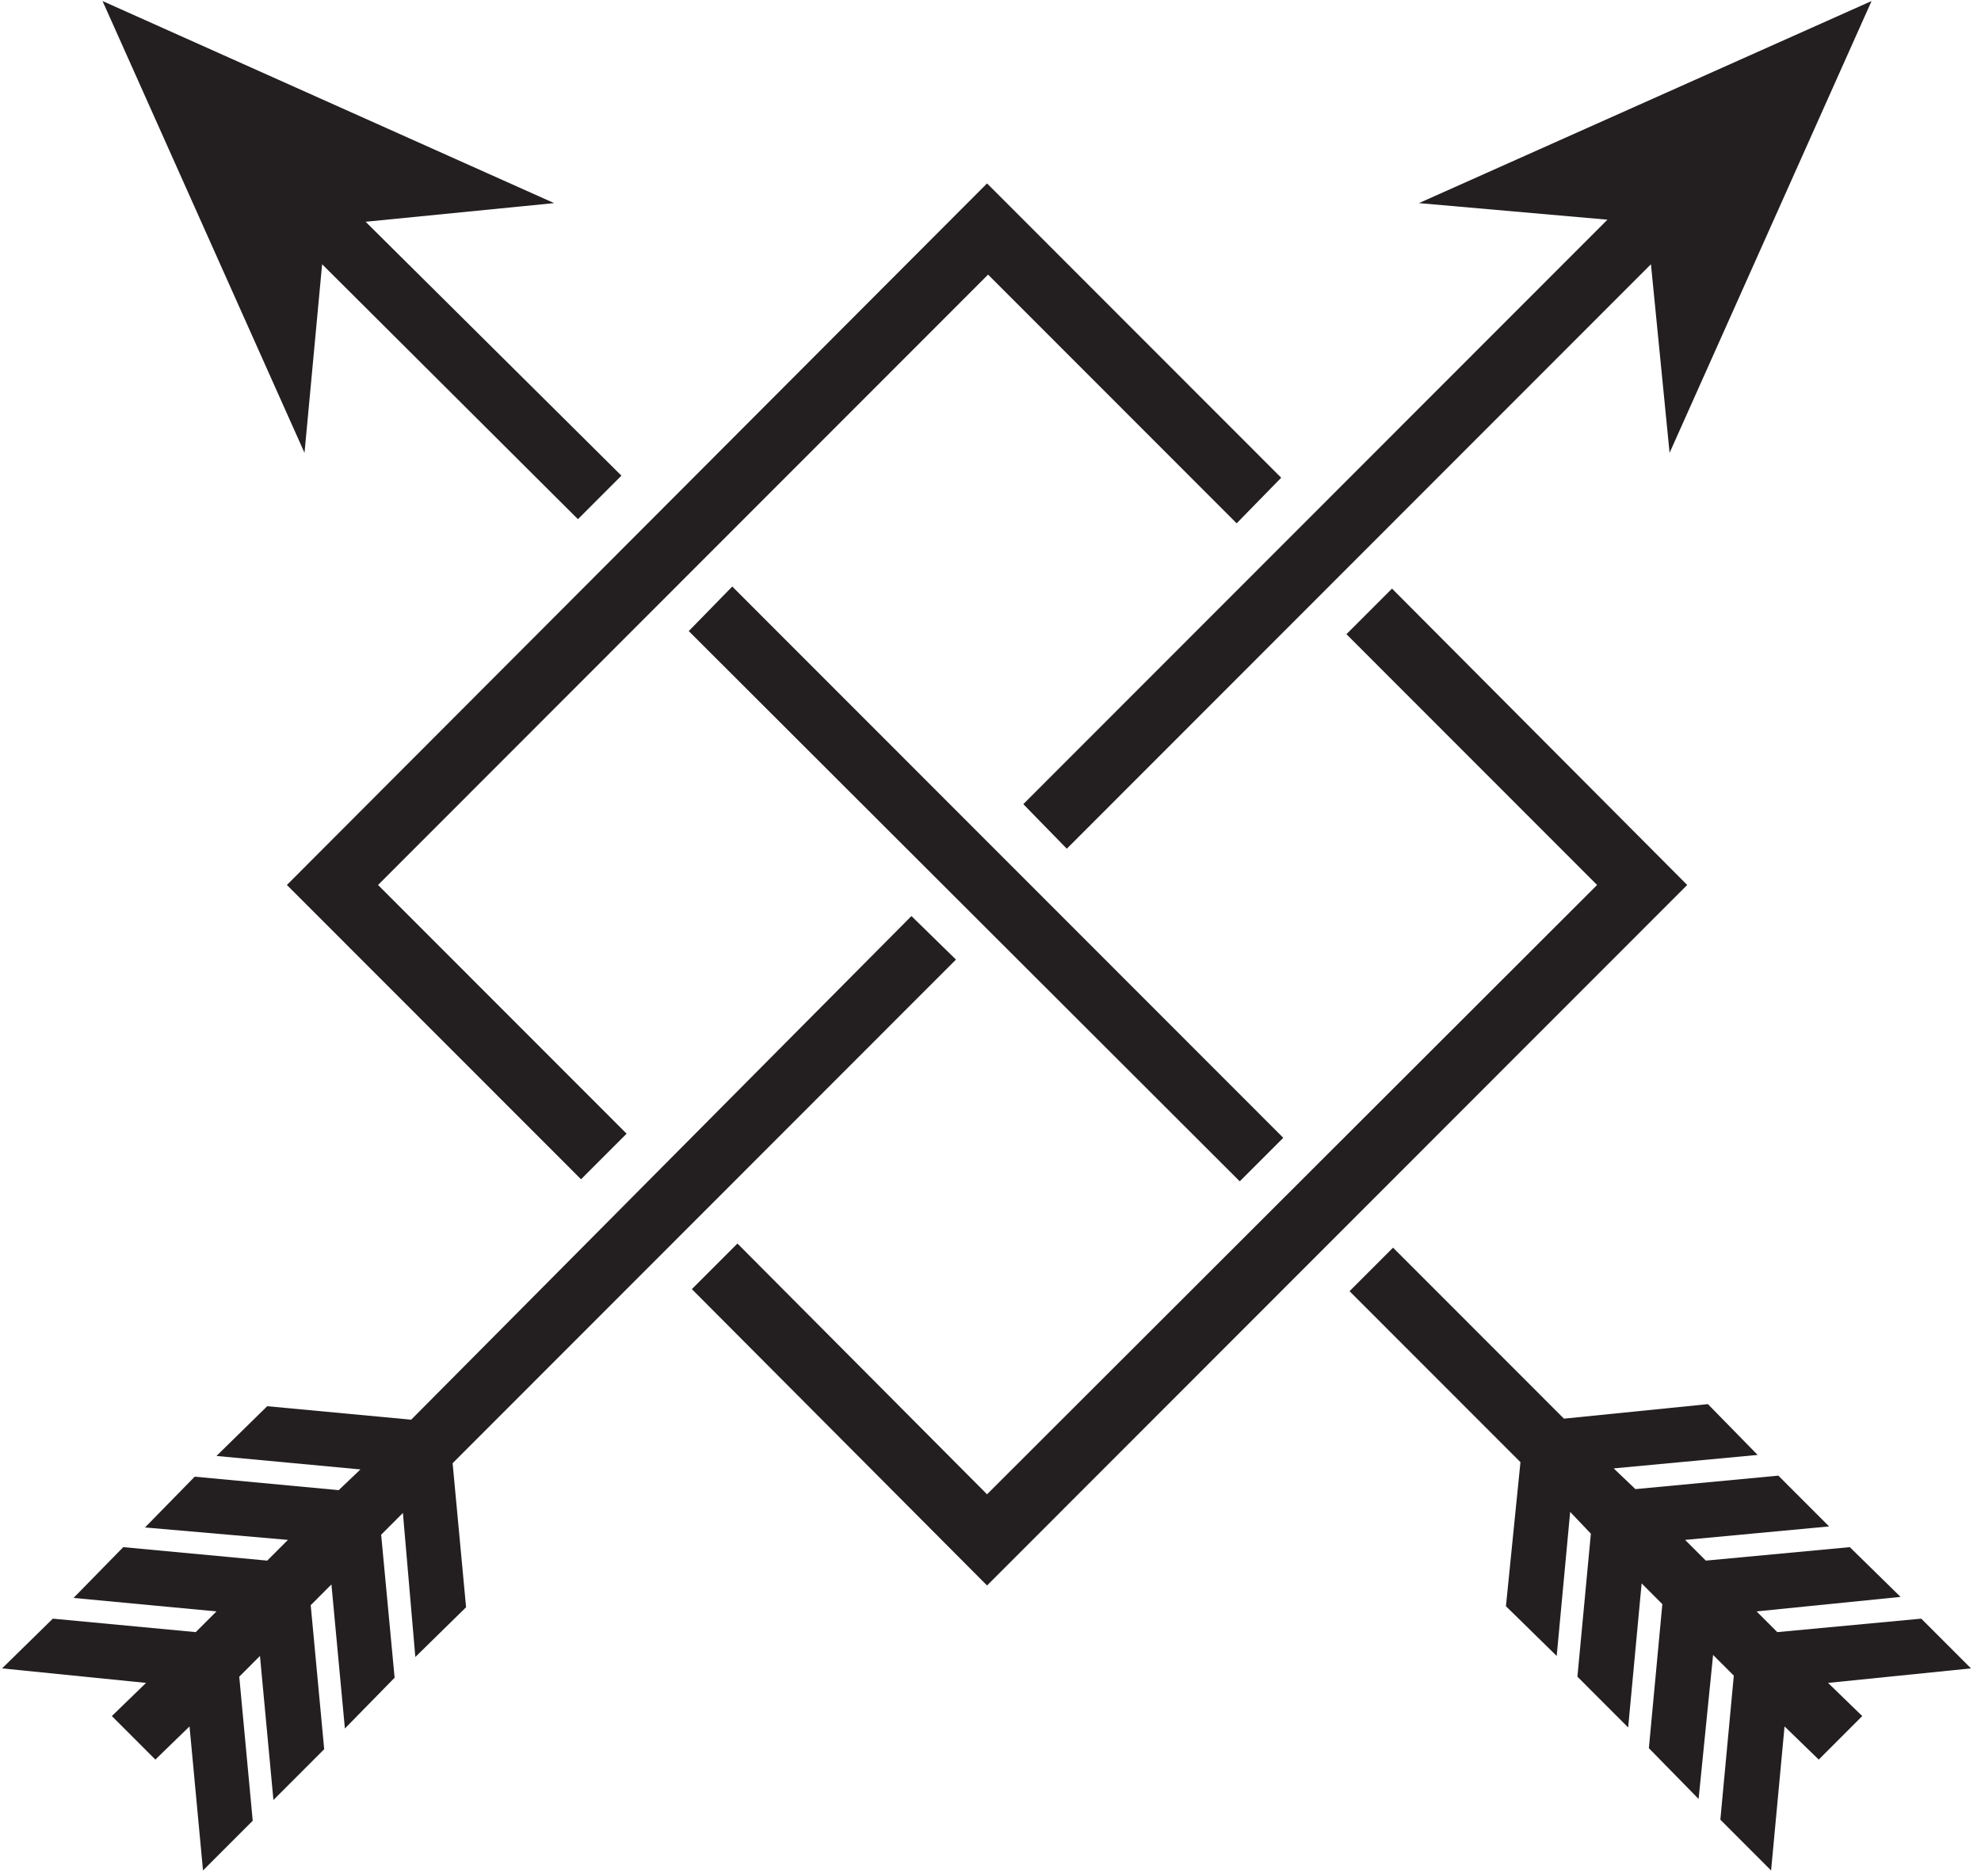
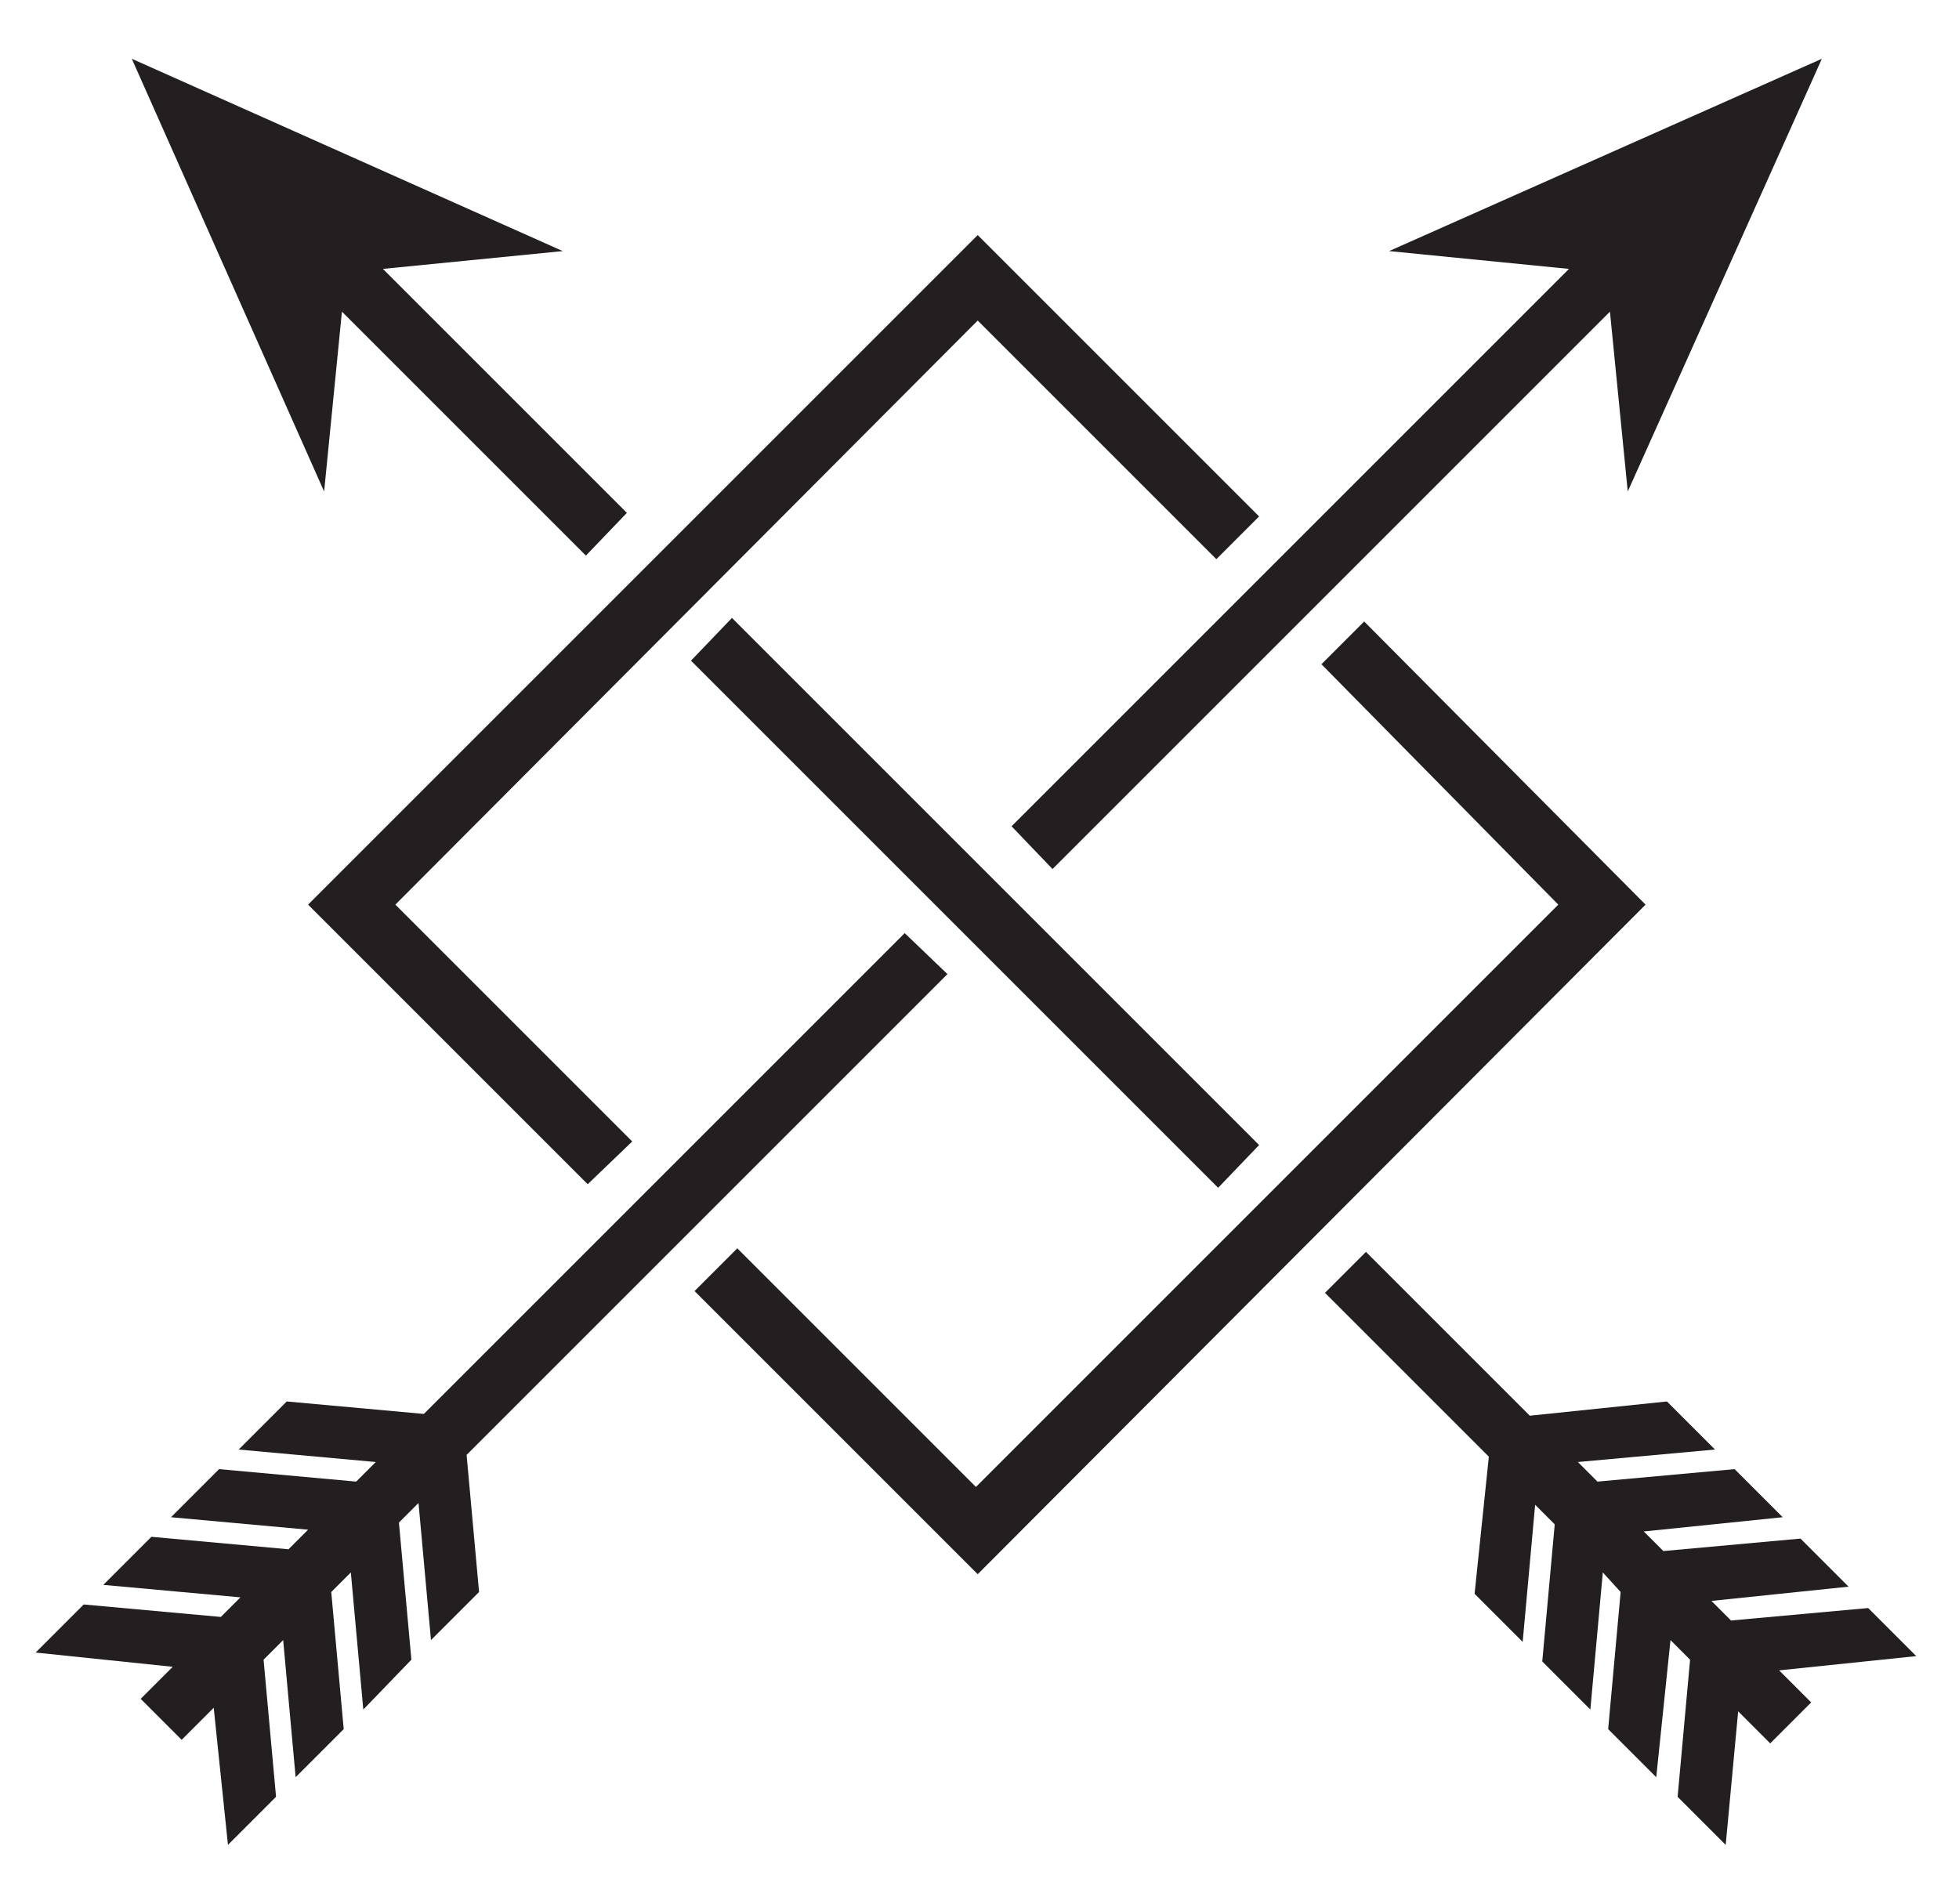
- <svg xmlns="http://www.w3.org/2000/svg" width="151px" height="143px" viewBox="0 0 151 143" version="1.1">
-   <defs />
-   <g id="Page-1" stroke="none" stroke-width="1" fill="none" fill-rule="evenodd">
-     <g id="decorative_8" fill="#231F20">
-       <g id="Group">
-         <path d="M75.237,120.878 L52.737,98.283 L56.211,94.807 L75.237,113.926 L121.737,67.471 L102.632,48.351 L106.105,44.875 L128.605,67.471 L75.237,120.878 L75.237,120.878 Z M44.289,89.908 L21.868,67.471 L75.237,13.984 L97.658,36.422 L94.263,39.898 L75.316,20.936 L28.816,67.471 L47.763,86.432 L44.289,89.908 L44.289,89.908 Z" id="Shape" />
-         <path d="M15.474,142.605 L14.447,131.623 L11.842,134.151 L8.526,130.833 L11.132,128.305 L0.158,127.199 L4.026,123.407 L14.921,124.434 L16.5,122.854 L5.605,121.827 L9.395,117.955 L20.368,118.982 L21.947,117.402 L11.053,116.454 L14.842,112.583 L25.816,113.61 L27.474,112.03 L16.5,111.003 L20.368,107.21 L31.342,108.238 L69.474,69.841 L72.868,73.159 L34.5,111.556 L35.526,122.538 L31.658,126.33 L30.711,115.348 L29.053,117.007 L30.079,127.91 L26.289,131.781 L25.263,120.799 L23.684,122.38 L24.711,133.361 L20.842,137.233 L19.816,126.251 L18.237,127.831 L19.263,138.813 L15.474,142.605 L15.474,142.605 Z M81.316,64.706 L78,61.308 L122.526,16.749 L108.158,15.485 L142.658,0.079 L127.263,34.525 L125.842,20.146 L81.316,64.706 L81.316,64.706 Z" id="Shape" />
-         <path d="M135,142.605 L131.132,138.734 L132.158,127.752 L130.579,126.172 L129.474,137.154 L125.684,133.282 L126.711,122.301 L125.132,120.72 L124.105,131.702 L120.237,127.831 L121.263,116.928 L119.684,115.269 L118.658,126.251 L114.789,122.459 L115.895,111.477 L102.868,98.441 L106.184,95.123 L119.211,108.159 L130.184,107.052 L133.974,110.924 L123,111.951 L124.658,113.531 L135.553,112.504 L139.421,116.375 L128.447,117.402 L130.026,118.982 L141,117.955 L144.868,121.748 L133.895,122.854 L135.474,124.434 L146.447,123.407 L150.237,127.199 L139.342,128.305 L141.947,130.833 L138.632,134.151 L136.026,131.623 L135,142.605 L135,142.605 Z M94.5,90.066 L52.5,48.114 L55.816,44.717 L97.816,86.748 L94.5,90.066 L94.5,90.066 Z M44.053,39.582 L24.553,20.146 L23.211,34.525 L7.816,0.079 L42.237,15.485 L27.868,16.907 L47.368,36.264 L44.053,39.582 L44.053,39.582 Z" id="Shape" />
-       </g>
-     </g>
+ <svg xmlns="http://www.w3.org/2000/svg" version="1.1" id="Layer_1" x="0px" y="0px" width="110px" height="106.9px" viewBox="0 0 110 106.9" enable-background="new 0 0 110 106.9" xml:space="preserve">
+   <g>
+     <path fill-rule="evenodd" clip-rule="evenodd" fill="#231F20" d="M54.9,88.4L39,72.5l2.4-2.4l13.4,13.4l32.7-32.7L74.2,37.3   l2.4-2.4l15.8,15.9L54.9,88.4z M33,66.5L17.3,50.8l37.6-37.6l15.8,15.8l-2.4,2.4L54.9,18L22.2,50.8l13.3,13.3L33,66.5z" />
+     <path fill-rule="evenodd" clip-rule="evenodd" fill="#231F20" d="M12.8,103.6L12,95.9l-1.8,1.8l-2.3-2.3l1.8-1.8L2,92.8l2.7-2.7   l7.7,0.7l1.1-1.1L5.8,89l2.7-2.7l7.7,0.7l1.1-1.1l-7.7-0.7l2.7-2.7l7.7,0.7l1.1-1.1l-7.7-0.7l2.7-2.7l7.7,0.7l27-27l2.4,2.3l-27,27   l0.7,7.7l-2.7,2.7l-0.7-7.7l-1.1,1.1l0.7,7.7L20.4,96l-0.7-7.7l-1.1,1.1l0.7,7.7l-2.7,2.7l-0.7-7.7l-1.1,1.1l0.7,7.7L12.8,103.6z    M59.1,48.8l-2.3-2.4l31.3-31.3l-10.1-1l24.3-10.8L91.4,27.6l-1-10.1L59.1,48.8z" />
+     <path fill-rule="evenodd" clip-rule="evenodd" fill="#231F20" d="M96.9,103.6l-2.7-2.7l0.7-7.7l-1.1-1.1L93,99.8l-2.7-2.7l0.7-7.7   L90,88.3L89.3,96l-2.7-2.7l0.7-7.7l-1.1-1.1l-0.7,7.7l-2.7-2.7l0.8-7.7l-9.2-9.2l2.3-2.3l9.2,9.2l7.7-0.8l2.7,2.7l-7.7,0.7l1.1,1.1   l7.7-0.7l2.7,2.7L92.3,86l1.1,1.1l7.7-0.7l2.7,2.7l-7.7,0.8l1.1,1.1l7.7-0.7l2.7,2.7l-7.7,0.8l1.8,1.8l-2.3,2.3l-1.8-1.8   L96.9,103.6z M68.4,66.7L38.8,37.1l2.3-2.4l29.6,29.6L68.4,66.7z M32.9,31.2L19.2,17.5l-1,10.1L7.4,3.3l24.2,10.8l-10.1,1   l13.7,13.7L32.9,31.2z" />
  </g>
</svg>
